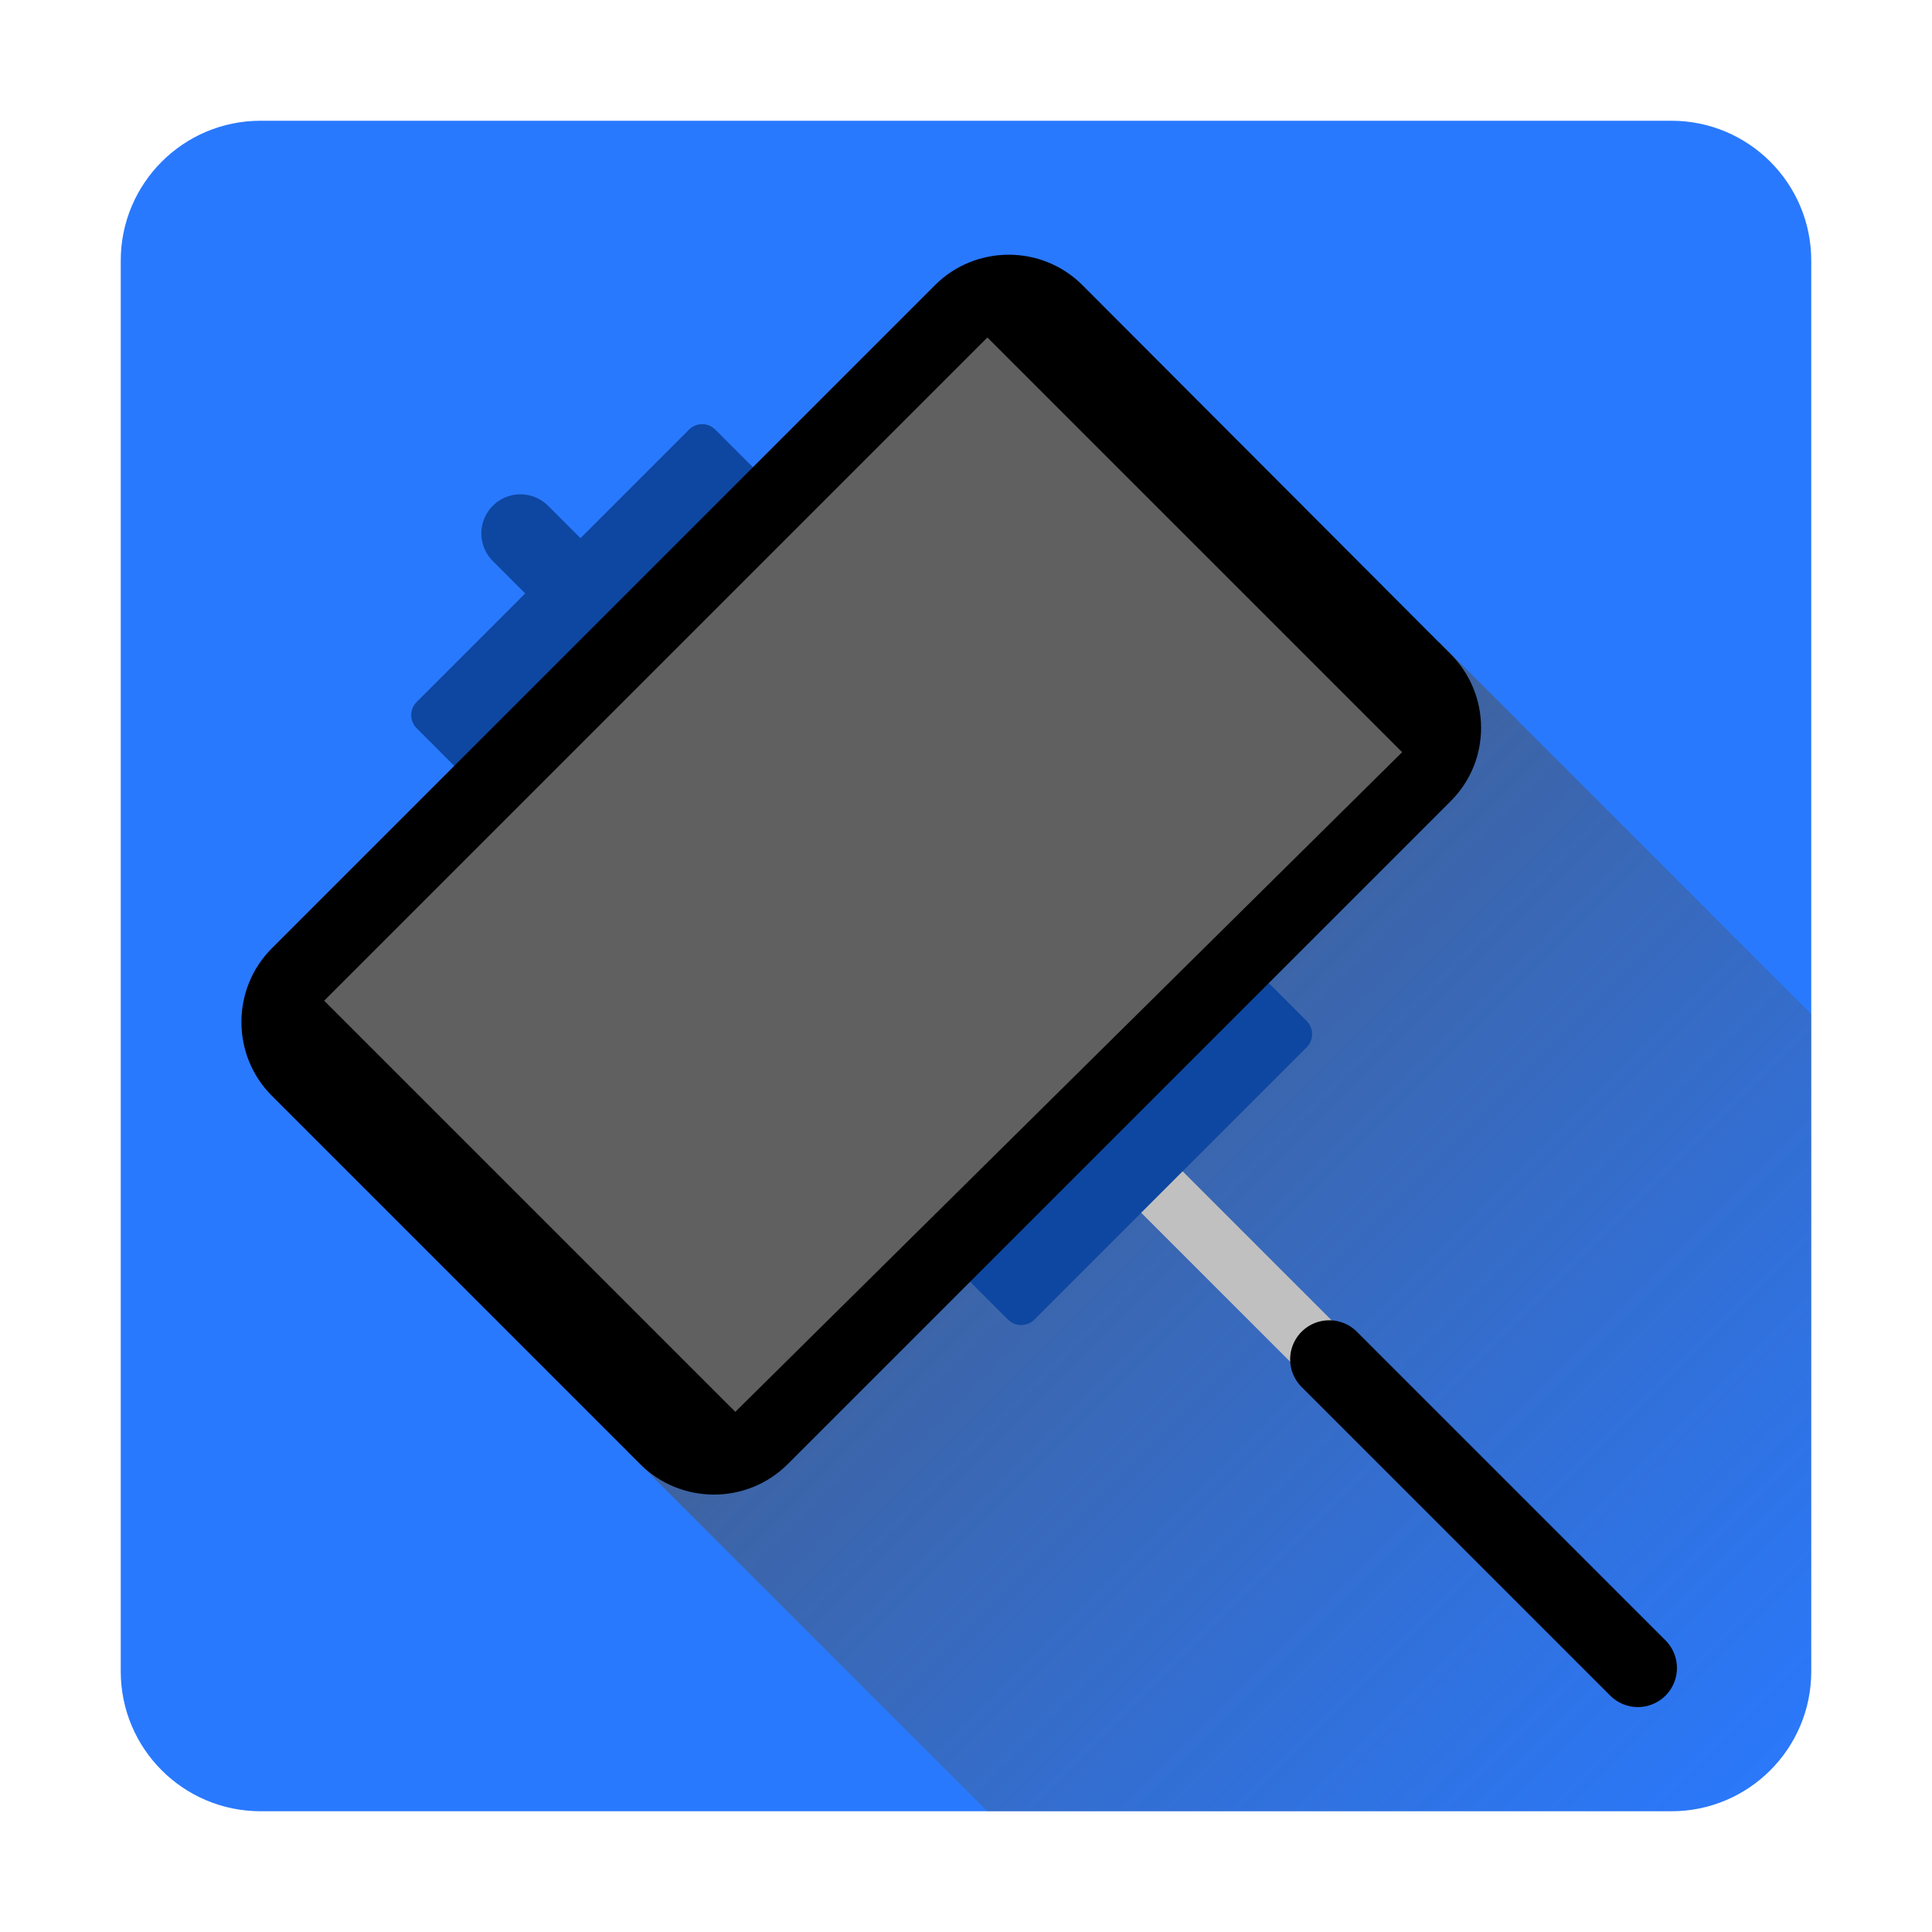
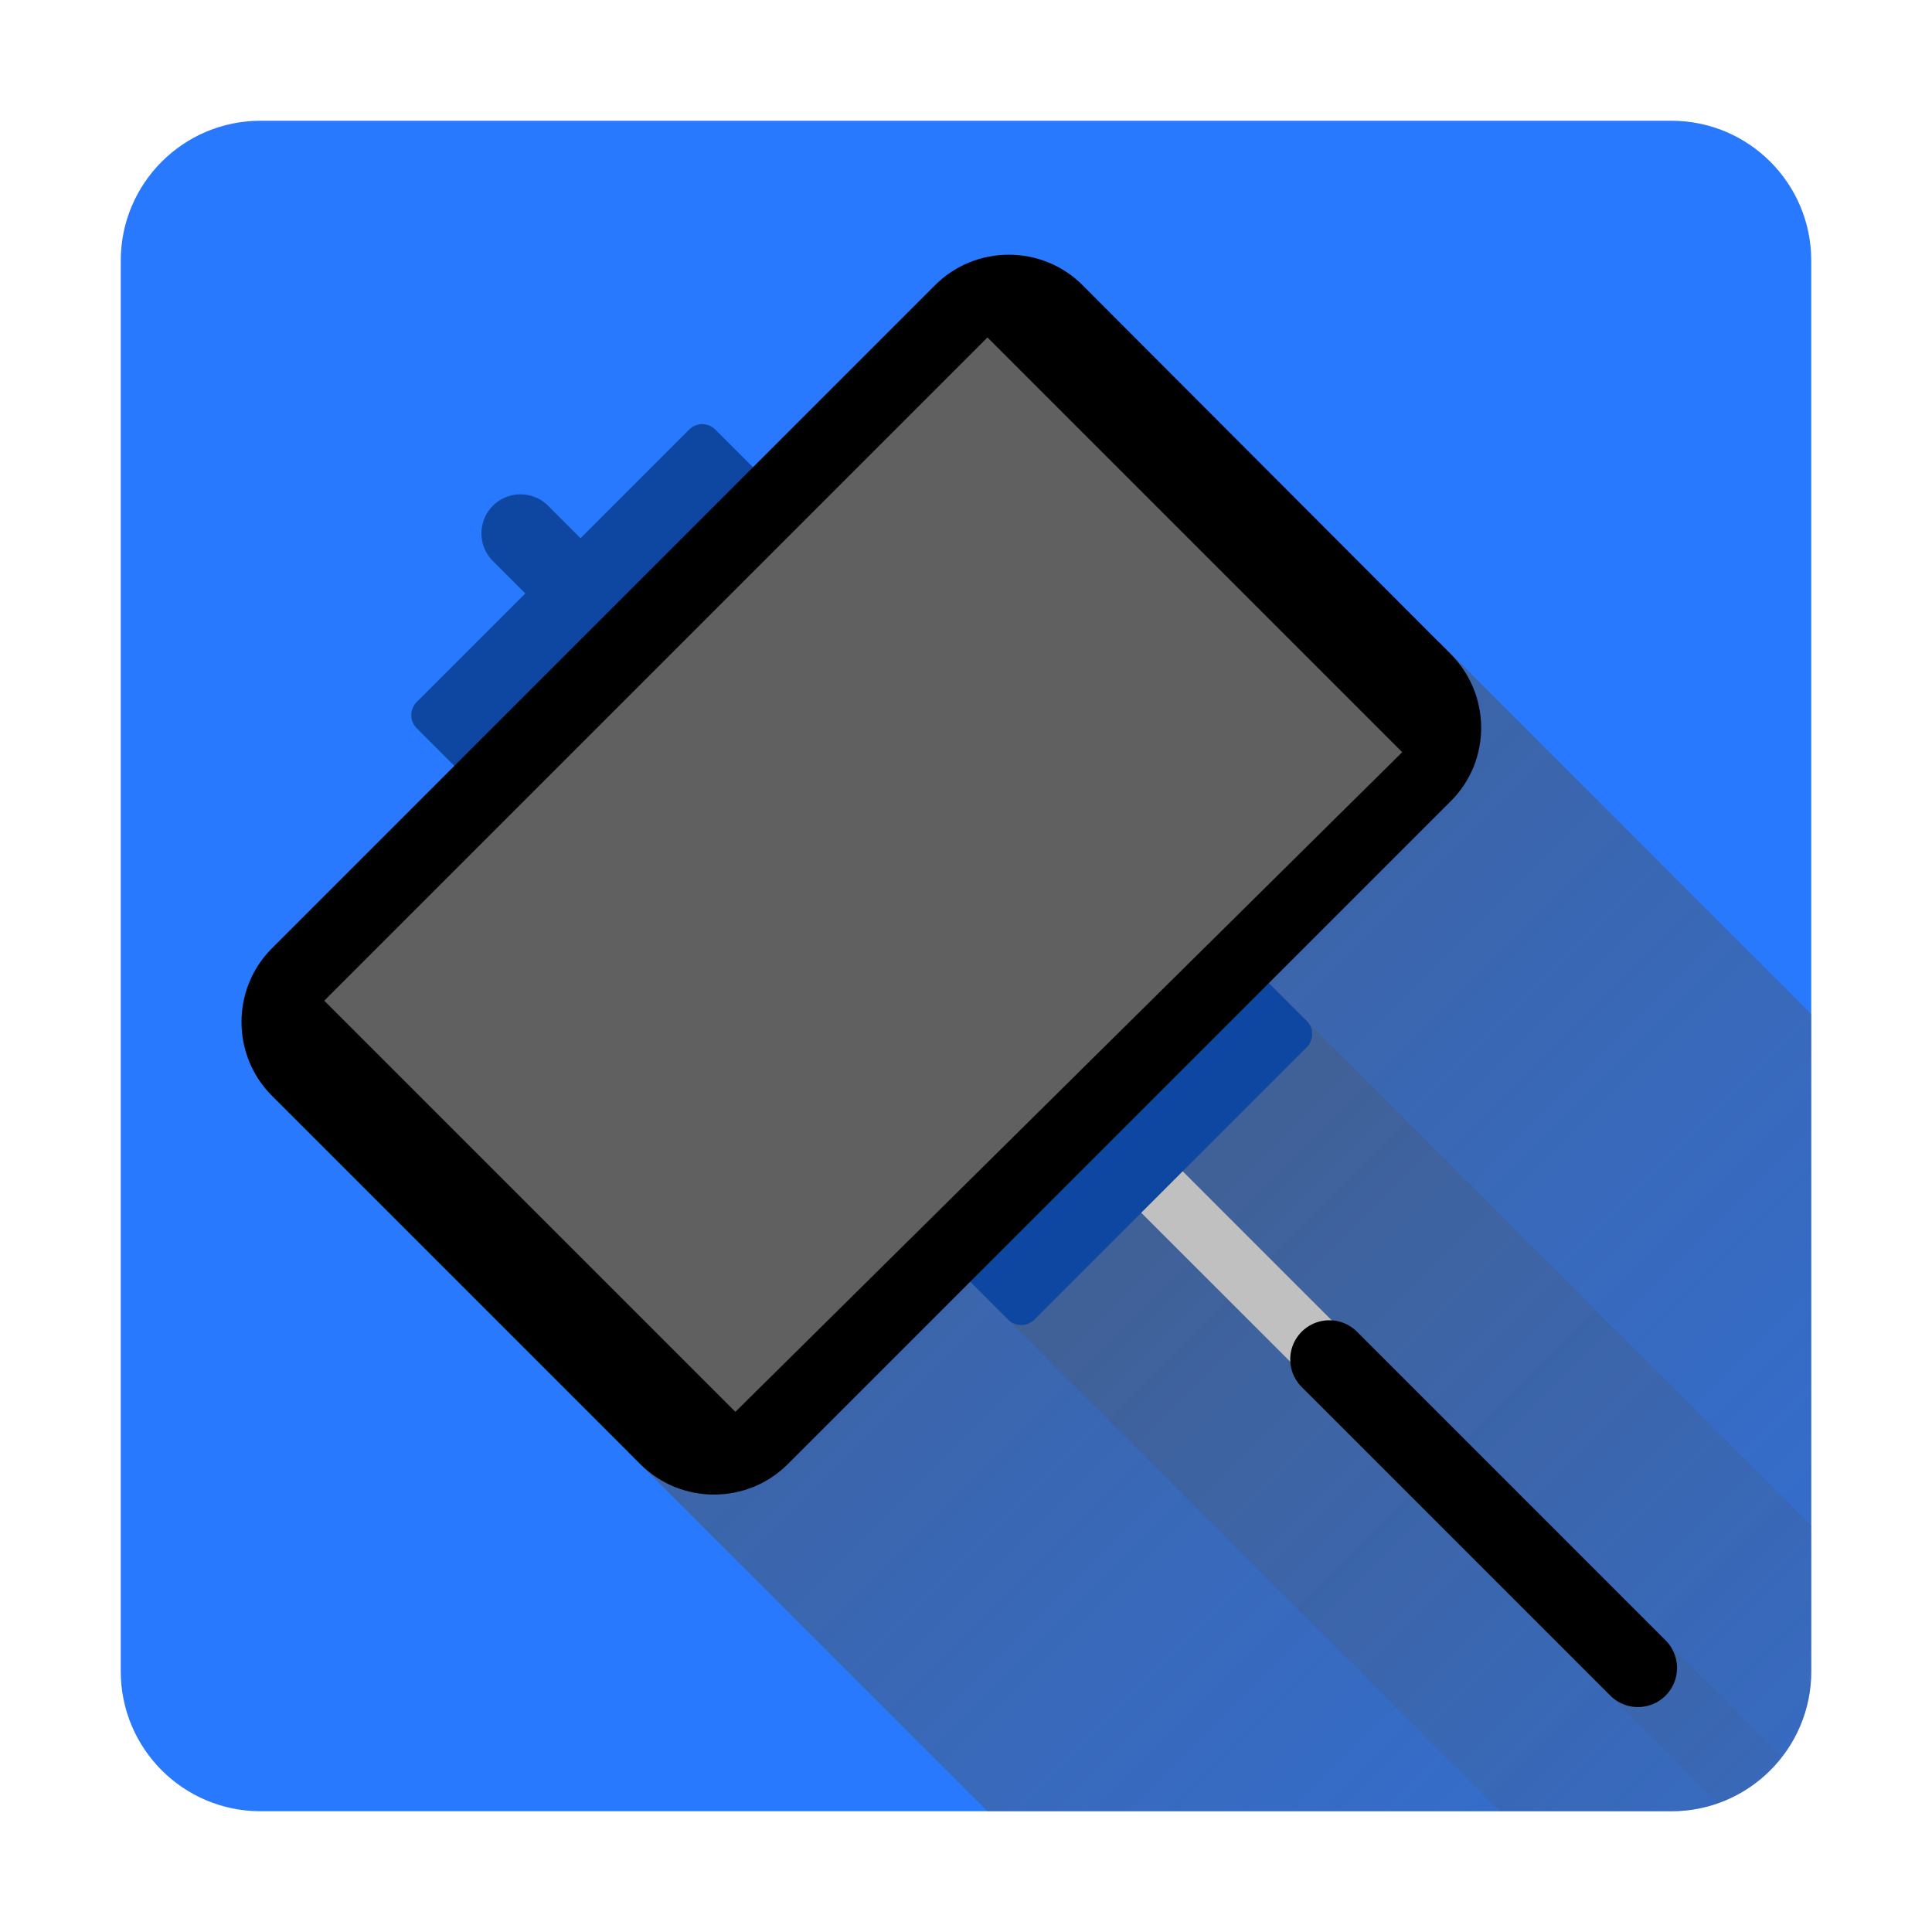
<svg xmlns="http://www.w3.org/2000/svg" xmlns:xlink="http://www.w3.org/1999/xlink" height="192" viewBox="0 0 192 192" width="192" id="svg4136" version="1.1" style="fill:#000000">
  <defs id="defs4144">
+     <linearGradient id="linearGradient4297">
+       <stop id="stop4299" offset="0" style="stop-color:#505050;stop-opacity:0.125" />
+       <stop id="stop4303" offset="1" style="stop-color:#505050;stop-opacity:0.063" />
+     </linearGradient>
+     <linearGradient id="linearGradient4244">
+       <stop style="stop-color:#505050;stop-opacity:0.251" offset="0" id="stop4246" />
+       <stop style="stop-color:#505050;stop-opacity:0.125" offset="1" id="stop4250" />
+     </linearGradient>
    <linearGradient id="linearGradient5174-6-7">
-       <stop id="stop5866" offset="0" style="stop-color:#505050;stop-opacity:1;" />
-       <stop style="stop-color:#505050;stop-opacity:0.494;" offset="0.41" id="stop5872" />
-       <stop id="stop5868" offset="1" style="stop-color:#505050;stop-opacity:0;" />
+       <stop id="stop5866" offset="0" style="stop-color:#505050;stop-opacity:0.502" />
+       <stop id="stop5868" offset="1" style="stop-color:#505050;stop-opacity:0.251" />
    </linearGradient>
-     <linearGradient xlink:href="#linearGradient5174-6-7" id="linearGradient5870" x1="64.231" y1="64.227" x2="179.998" y2="179.994" gradientUnits="userSpaceOnUse" />
+     <linearGradient xlink:href="#linearGradient5174-6-7" id="linearGradient5870" x1="105.243" y1="103.118" x2="210.757" y2="103.118" gradientUnits="userSpaceOnUse" gradientTransform="matrix(0.7071068,0.7071068,-0.7071068,0.7071068,102.4634,-42.05459)" />
+     <linearGradient xlink:href="#linearGradient4297" id="linearGradient5870-5" x1="189.623" y1="103.102" x2="208.686" y2="103.102" gradientUnits="userSpaceOnUse" gradientTransform="matrix(0.7071068,0.7071068,-0.7071068,0.7071068,102.4634,-42.05424)" />
+     <linearGradient xlink:href="#linearGradient4244" id="linearGradient4277" gradientUnits="userSpaceOnUse" gradientTransform="matrix(0.7071068,0.7071068,-0.7071068,0.7071068,102.4634,-42.05424)" x1="120.547" y1="103.102" x2="210.623" y2="103.102" />
  </defs>
  <path style="fill:#2979ff;fill-opacity:1;stroke:none;stroke-width:20.843;stroke-linecap:round;stroke-linejoin:round;stroke-miterlimit:4;stroke-dasharray:none;stroke-opacity:1" d="M 25.896,12 A 13.897,13.897 0 0 0 12,25.896 L 12,166.104 A 13.897,13.897 0 0 0 25.896,180 L 166.104,180 A 13.897,13.897 0 0 0 180,166.104 L 180,25.896 A 13.897,13.897 0 0 0 166.104,12 L 25.896,12 Z" id="rect4265" />
-   <path style="fill:url(#linearGradient5870);fill-opacity:1;stroke:none;stroke-width:50;stroke-linecap:round;stroke-linejoin:round;stroke-miterlimit:4;stroke-dasharray:none;stroke-opacity:1;fill-rule:nonzero" d="M 142.992,63.768 62.435,144.326 98.109,180 166.104,180 A 13.897,13.897 0 0 0 180,166.104 l 0,-65.328 -37.008,-37.008 z" id="rect4319" />
-   <g id="g4220" transform="matrix(0.3661684,0.3661684,-0.3661684,0.3661684,86.06555,-0.4816533)">
-     <g id="g4216">
-       <path style="fill:none;fill-opacity:1;fill-rule:evenodd;stroke:#c0c0c0;stroke-width:11.25;stroke-linecap:butt;stroke-linejoin:miter;stroke-miterlimit:4;stroke-dasharray:none;stroke-opacity:1" d="m 189.858,122.267 113.137,0" id="path4206" />
-       <path style="fill:none;fill-rule:evenodd;stroke:#000000;stroke-width:15;stroke-linecap:round;stroke-linejoin:miter;stroke-miterlimit:4;stroke-dasharray:none;stroke-opacity:1" d="m 247.98,122.267 83.764,0" id="path4204" />
-     </g>
-     <g style="fill:#0d47a1;fill-opacity:1;stroke:#0d47a1;stroke-width:0.75;stroke-opacity:1" id="g4212">
+   <path style="fill:url(#linearGradient5870);fill-opacity:1;fill-rule:nonzero;stroke:none;stroke-width:50;stroke-linecap:round;stroke-linejoin:round;stroke-miterlimit:4;stroke-dasharray:none;stroke-opacity:1" d="m 143,63.768 -80.557,80.557 35.674,35.674 67.995,-10e-8 a 13.897,13.897 0 0 0 13.896,-13.896 l 0,-65.328 -37.008,-37.008 z" id="rect4319" />
+   <path style="fill:url(#linearGradient4277);fill-opacity:1;fill-rule:nonzero;stroke:none;stroke-width:50;stroke-linecap:round;stroke-linejoin:round;stroke-miterlimit:4;stroke-dasharray:none;stroke-opacity:1" d="M 90.628,121.588 149.041,180 l 17.07,-10e-8 a 13.897,13.897 0 0 0 13.896,-13.896 l 0,-14.496 -59.699,-59.699 -29.679,29.679 z" id="rect4319-9-9" />
+   <path style="fill:url(#linearGradient5870-5);fill-opacity:1;fill-rule:nonzero;stroke:none;stroke-width:50;stroke-linecap:round;stroke-linejoin:round;stroke-miterlimit:4;stroke-dasharray:none;stroke-opacity:1" d="m 137.49,145.968 33.228,33.228 a 13.897,13.897 0 0 0 6.383,-4.602 l -34.119,-34.119 -5.493,5.493 z" id="rect4319-9" />
+   <g id="g4290" transform="matrix(0.7071068,-0.7071068,0.7071068,0.7071068,-42.71302,102.1951)">
+     <path id="path4206" d="m 100.355,116.778 0,58.587" style="fill:none;fill-opacity:1;fill-rule:evenodd;stroke:#c0c0c0;stroke-width:5.826;stroke-linecap:butt;stroke-linejoin:miter;stroke-miterlimit:4;stroke-dasharray:none;stroke-opacity:1" />
+     <path id="path4204" d="m 100.355,146.876 0,43.376" style="fill:none;fill-rule:evenodd;stroke:#000000;stroke-width:7.768;stroke-linecap:round;stroke-linejoin:miter;stroke-miterlimit:4;stroke-dasharray:none;stroke-opacity:1" />
+     <g transform="matrix(0,0.5178404,-0.5178404,0,163.6695,18.46204)" style="fill:#0d47a1;fill-opacity:1;stroke:#0d47a1;stroke-width:0.75;stroke-opacity:1" id="g4212">
      <path style="fill:#0d47a1;fill-opacity:1;fill-rule:evenodd;stroke:#0d47a1;stroke-width:15;stroke-linecap:round;stroke-linejoin:miter;stroke-miterlimit:4;stroke-dasharray:none;stroke-opacity:1" d="m 26.142,119.939 34.648,0" id="path4210" />
      <rect style="fill:#0d47a1;fill-opacity:1;stroke:#0d47a1;stroke-width:7.113;stroke-linejoin:round;stroke-opacity:1" id="rect4154" width="160.516" height="73.938" x="38.492" y="82.969" />
    </g>
  </g>
-   <g id="g5884" transform="matrix(0.7071068,0.7071068,-0.7071068,0.7071068,86.53459,-35.06946)">
+   <g id="g5884" transform="matrix(0.7071068,0.7071068,-0.7071068,0.7071068,86.54246,-35.06986)">
    <rect y="38.083" x="54.535" height="98.057" width="62.141" id="rect4148" style="fill:#606060;fill-opacity:1;stroke:none;stroke-opacity:1" />
    <path style="fill:#000000" id="path4140" d="m 111.492,30.011 -51.784,-0.052 c -5.696,0 -10.357,4.661 -10.357,10.357 l 0,93.211 c 0,5.696 4.661,10.357 10.357,10.357 l 51.784,10e-8 c 5.696,-10e-8 10.357,-4.661 10.357,-10.357 l 0,-93.211 c 0,-5.696 -4.661,-10.305 -10.357,-10.305 z M 114.492,133.527 56.708,133.527 l 0,-93.211 58.287,5e-8 z" />
  </g>
</svg>
